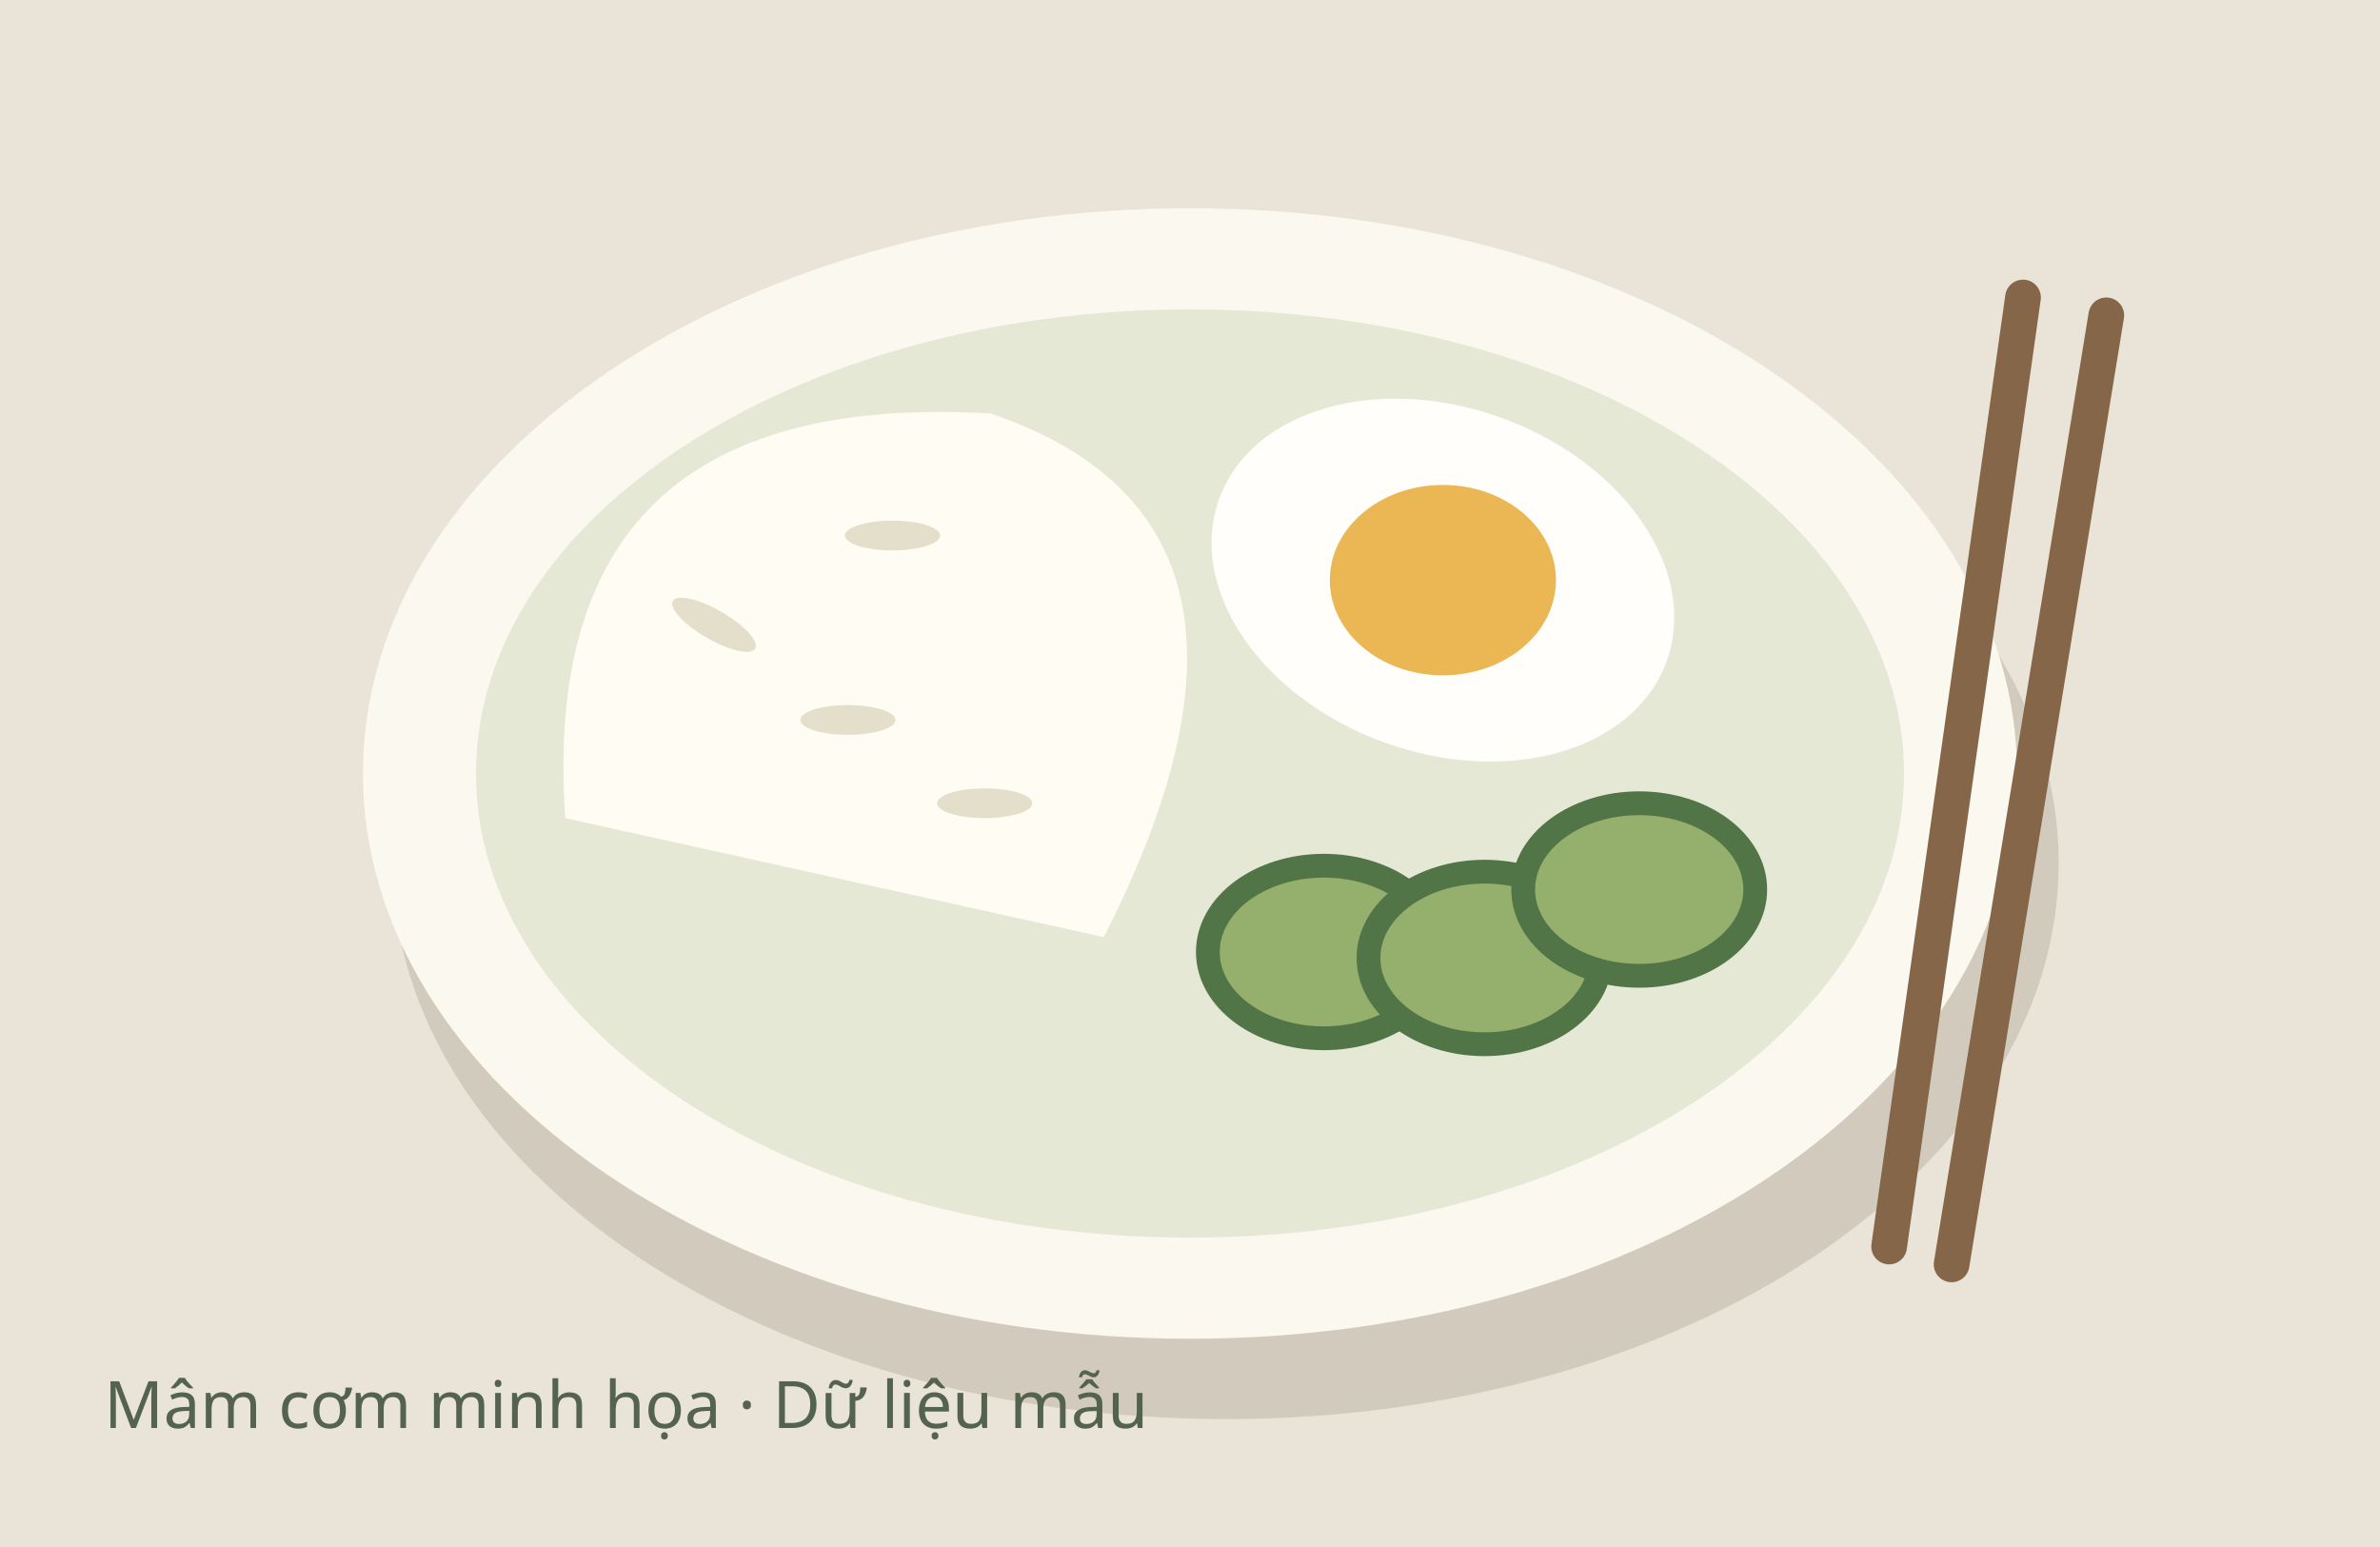
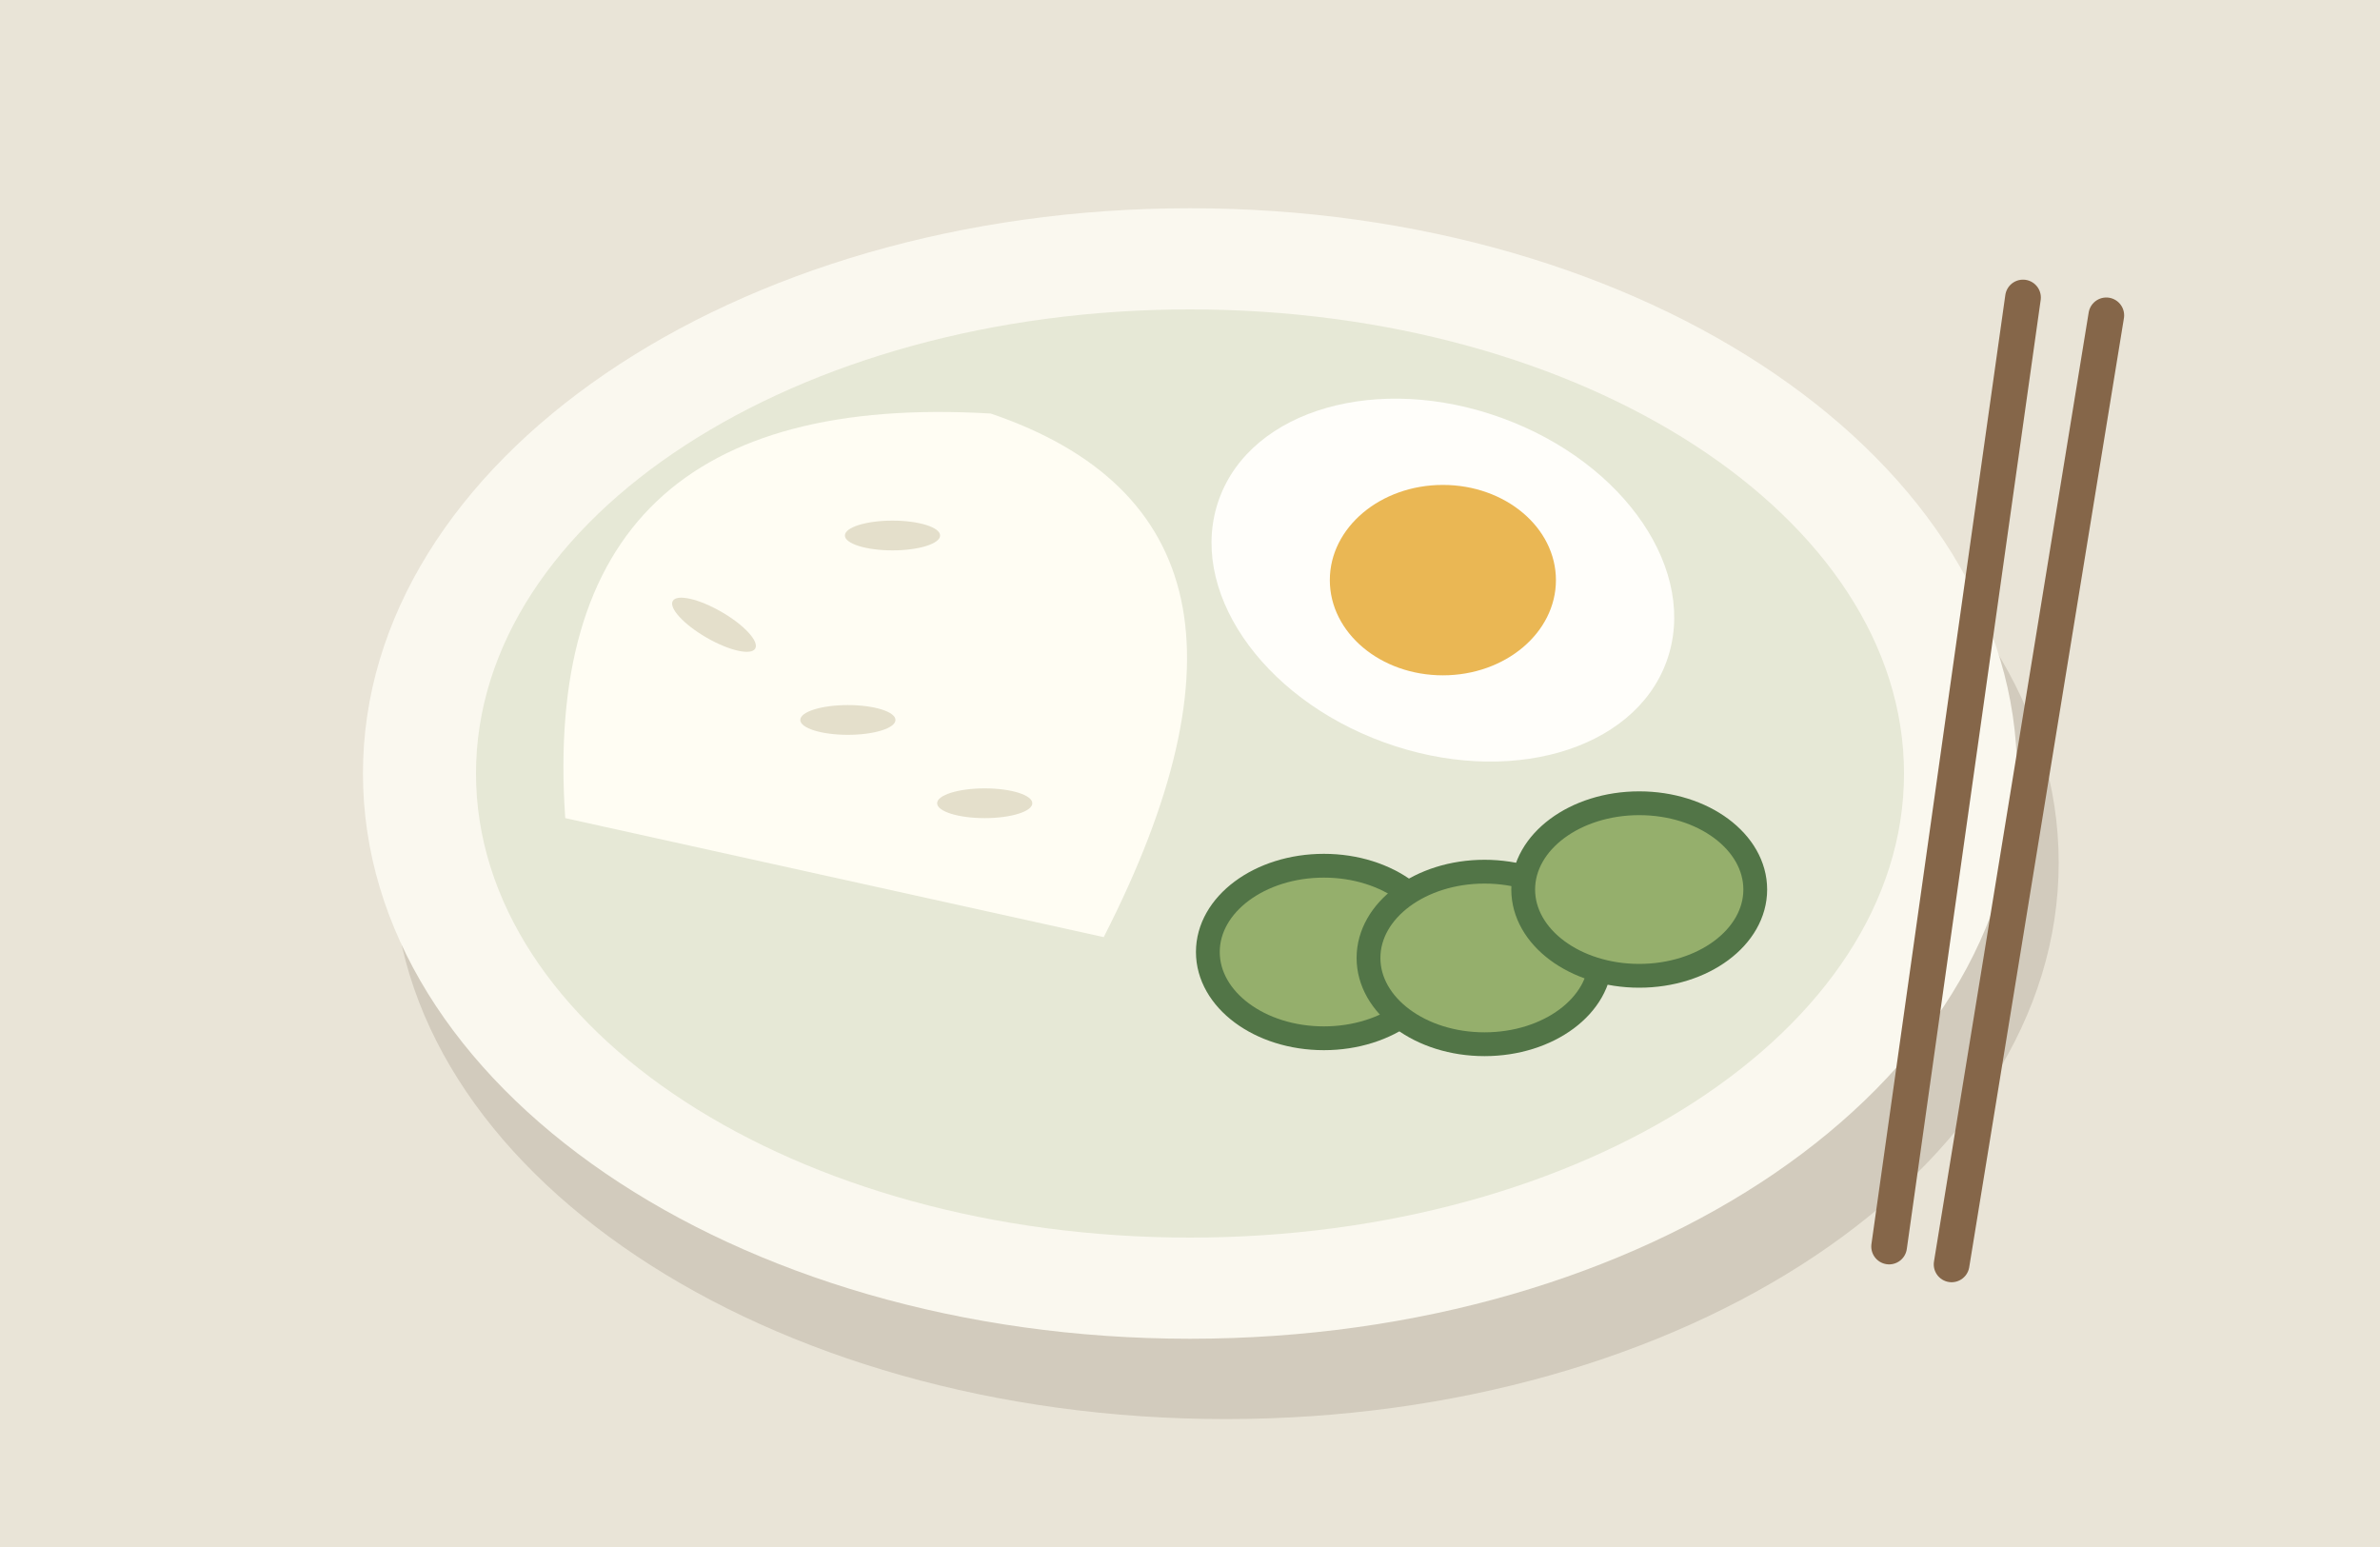
<svg xmlns="http://www.w3.org/2000/svg" viewBox="0 0 800 520">
  <rect width="800" height="520" fill="#e9e4d7" />
  <ellipse cx="412" cy="290" rx="280" ry="187" fill="#d2cbbd" />
  <ellipse cx="400" cy="260" rx="278" ry="190" fill="#faf8ef" />
  <ellipse cx="400" cy="260" rx="240" ry="156" fill="#e6e8d6" />
  <path d="M190 275Q180 130 333 139Q442 176 371 315Z" fill="#fffdf3" />
  <g fill="#e4dfcb">
    <ellipse cx="240" cy="210" rx="16" ry="5" transform="rotate(30 240 210)" />
    <ellipse cx="285" cy="242" rx="16" ry="5" />
    <ellipse cx="300" cy="180" rx="16" ry="5" />
    <ellipse cx="331" cy="270" rx="16" ry="5" />
  </g>
  <ellipse cx="485" cy="195" rx="80" ry="58" fill="#fffefa" transform="rotate(20 485 195)" />
  <ellipse cx="485" cy="195" rx="38" ry="32" fill="#eab754" />
  <g fill="#95af6c" stroke="#527547" stroke-width="8">
    <ellipse cx="445" cy="320" rx="39" ry="29" />
    <ellipse cx="499" cy="322" rx="39" ry="29" />
    <ellipse cx="551" cy="299" rx="39" ry="29" />
  </g>
  <path d="M680 100L635 419M708 106L656 425" stroke="#856649" stroke-width="12" stroke-linecap="round" />
-   <text x="35" y="480" font-family="sans-serif" font-size="22" fill="#53634f">Mâm cơm minh họa · Dữ liệu mẫu</text>
</svg>
